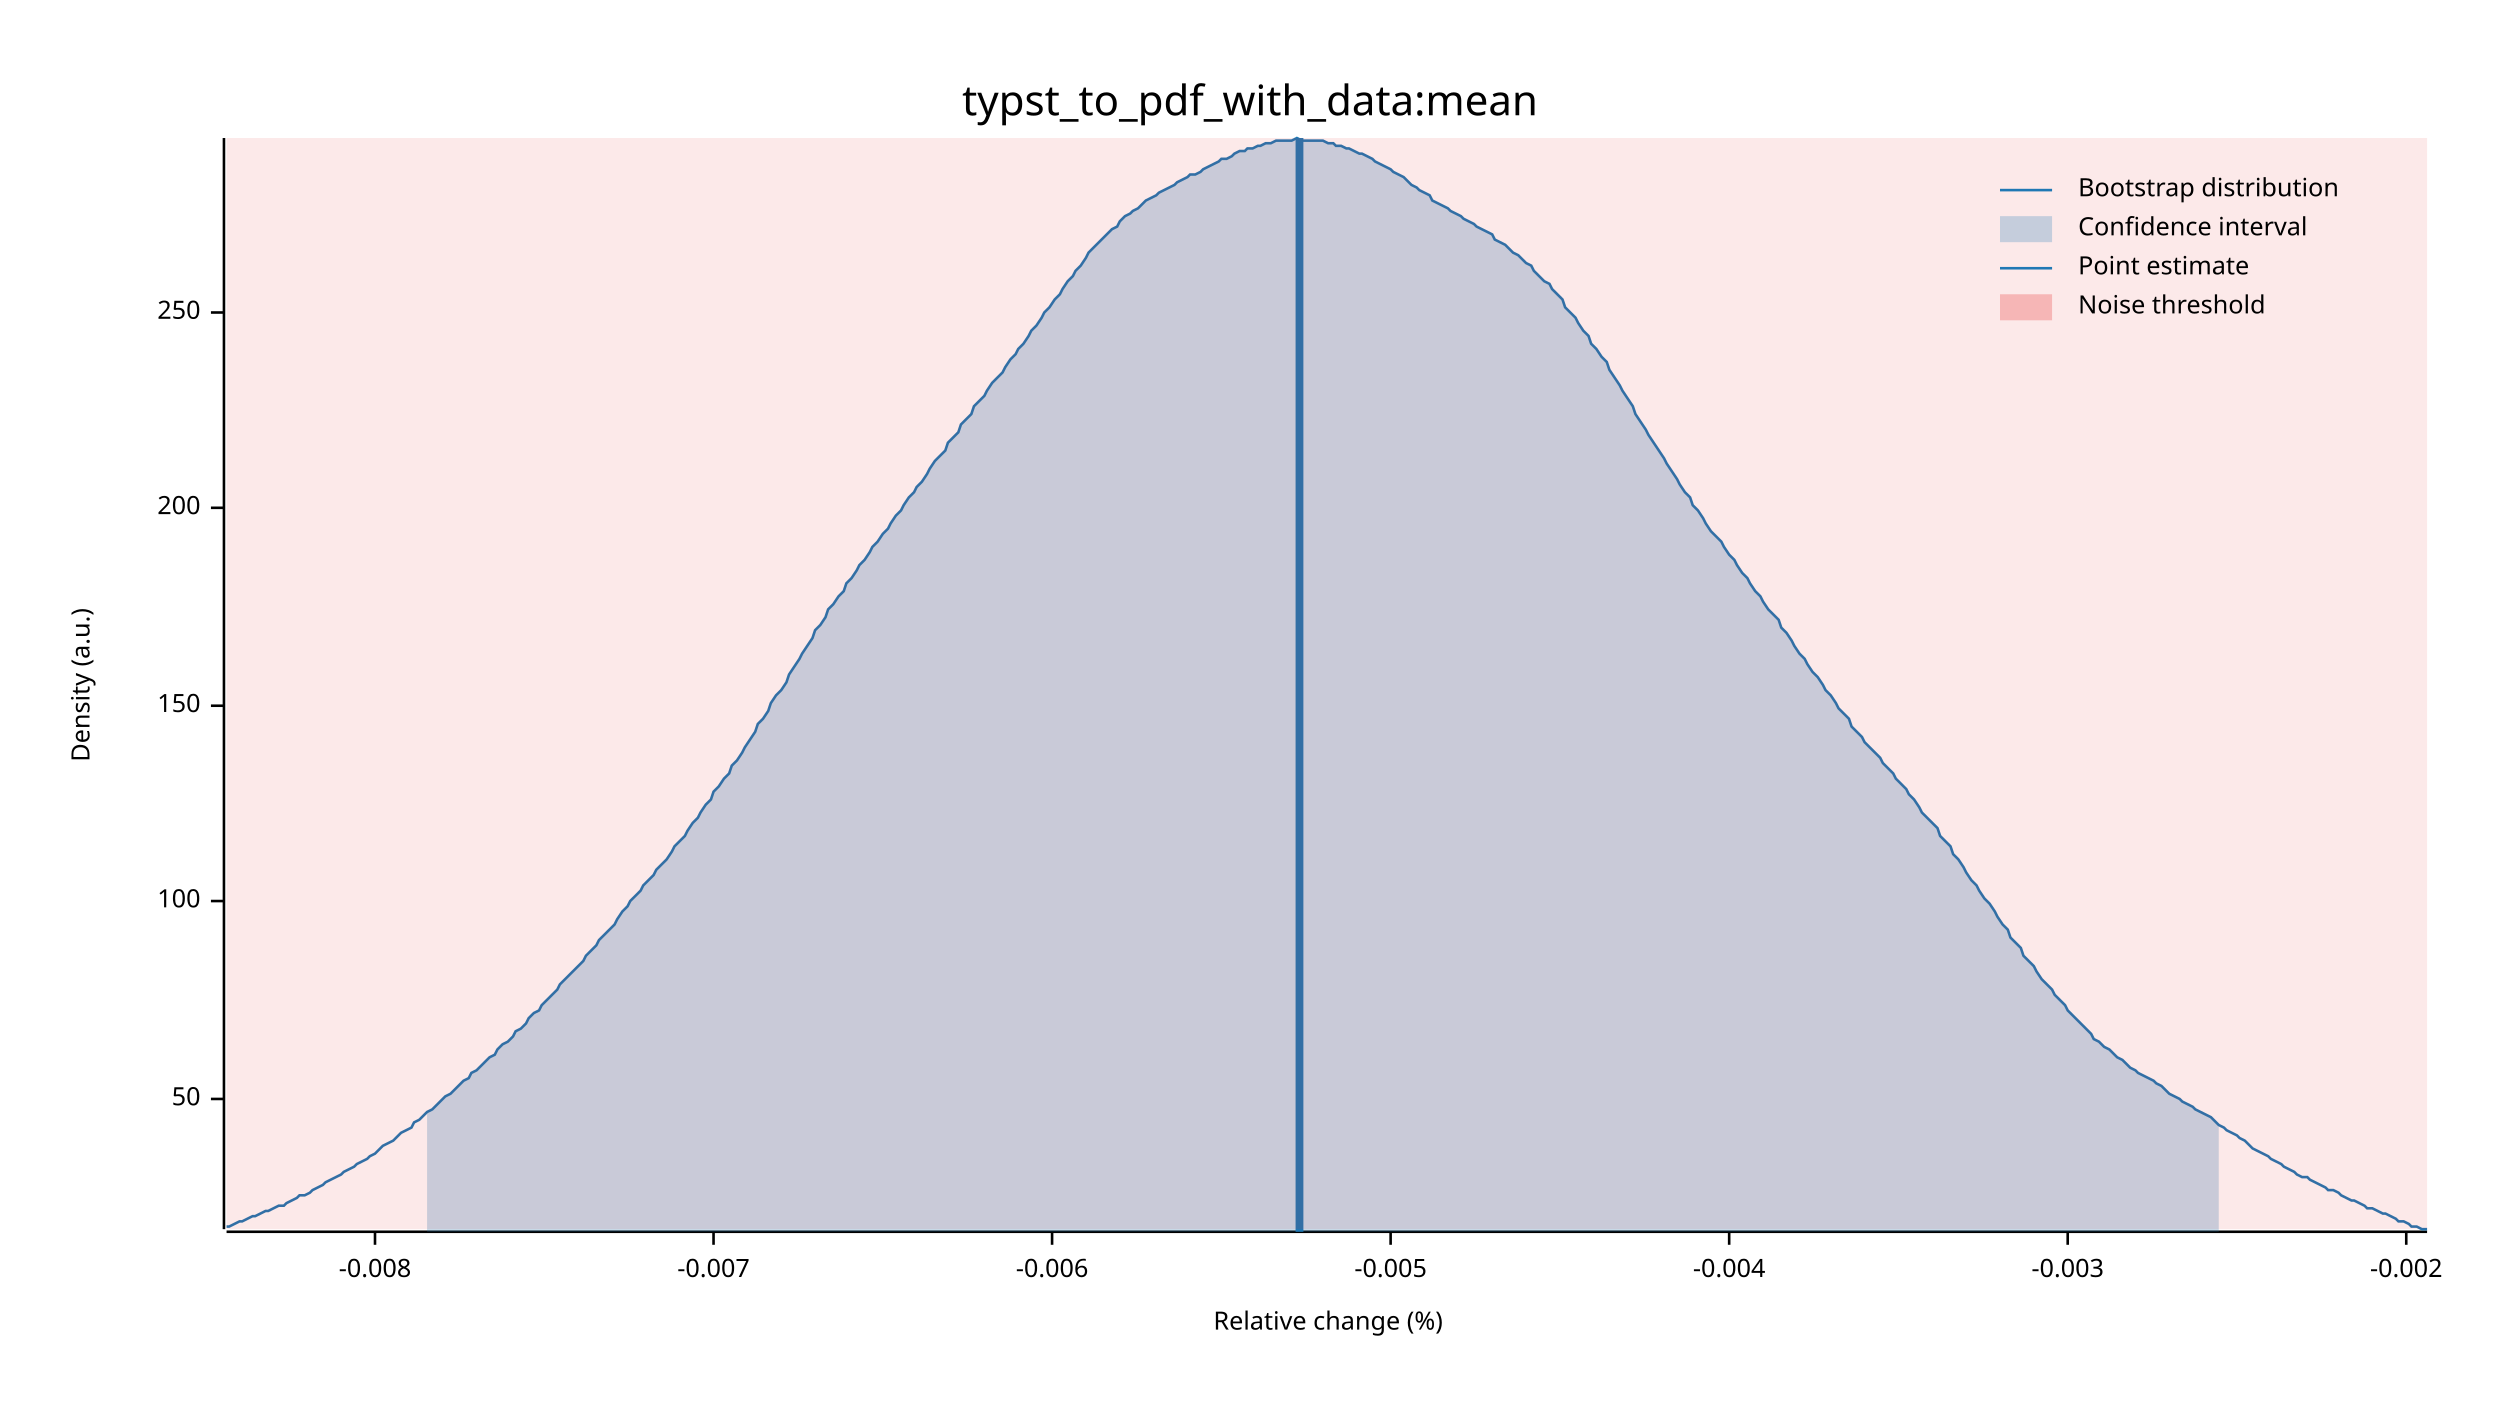
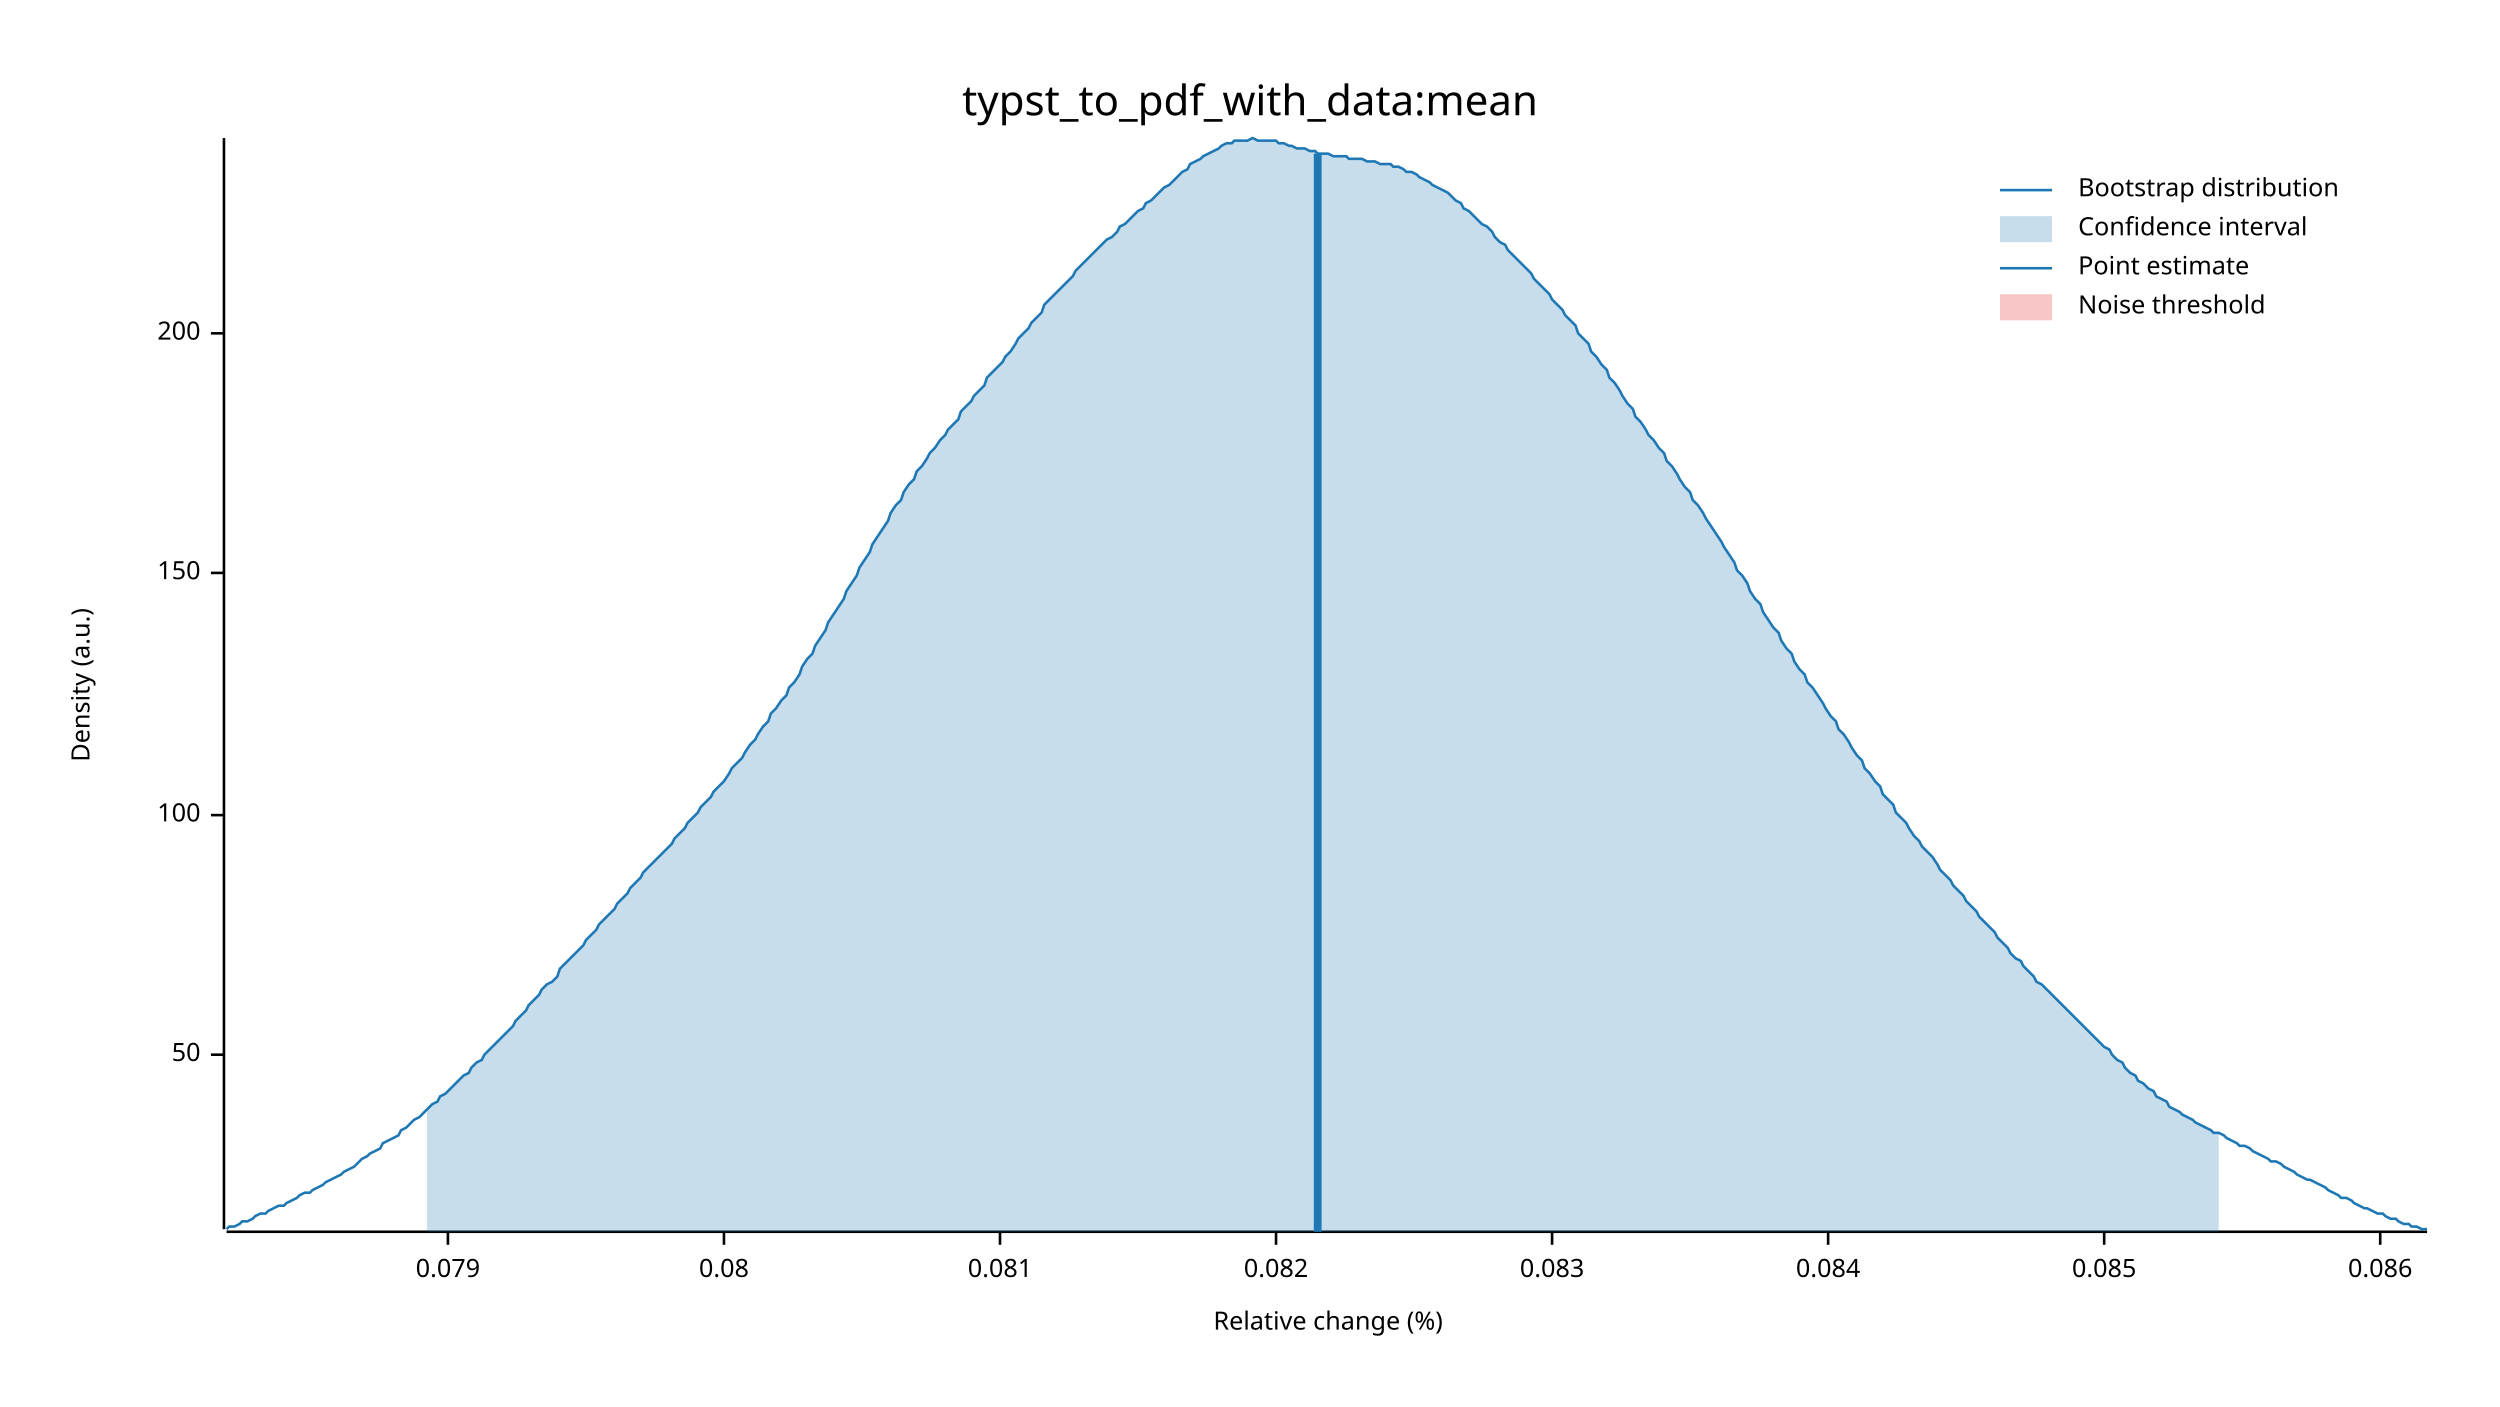
<svg xmlns="http://www.w3.org/2000/svg" width="960" height="540" viewBox="0 0 960 540">
  <text x="480" y="32" dy="0.76em" text-anchor="middle" font-family="sans-serif" font-size="16.129" opacity="1" fill="#000000">
typst_to_pdf_with_data:mean
</text>
  <text x="27" y="263" dy="0.76em" text-anchor="middle" font-family="sans-serif" font-size="9.677" opacity="1" fill="#000000" transform="rotate(270, 27, 263)">
Density (a.u.)
</text>
  <text x="510" y="513" dy="-0.5ex" text-anchor="middle" font-family="sans-serif" font-size="9.677" opacity="1" fill="#000000">
Relative change (%)
</text>
  <polyline fill="none" opacity="1" stroke="#000000" stroke-width="1" points="86,53 86,472 " />
-   <text x="77" y="422" dy="0.5ex" text-anchor="end" font-family="sans-serif" font-size="9.677" opacity="1" fill="#000000">
+   <text x="77" y="405" dy="0.5ex" text-anchor="end" font-family="sans-serif" font-size="9.677" opacity="1" fill="#000000">
50
</text>
-   <polyline fill="none" opacity="1" stroke="#000000" stroke-width="1" points="81,422 86,422 " />
-   <text x="77" y="346" dy="0.5ex" text-anchor="end" font-family="sans-serif" font-size="9.677" opacity="1" fill="#000000">
+   <polyline fill="none" opacity="1" stroke="#000000" stroke-width="1" points="81,405 86,405 " />
+   <text x="77" y="313" dy="0.5ex" text-anchor="end" font-family="sans-serif" font-size="9.677" opacity="1" fill="#000000">
100
</text>
-   <polyline fill="none" opacity="1" stroke="#000000" stroke-width="1" points="81,346 86,346 " />
-   <text x="77" y="271" dy="0.5ex" text-anchor="end" font-family="sans-serif" font-size="9.677" opacity="1" fill="#000000">
+   <polyline fill="none" opacity="1" stroke="#000000" stroke-width="1" points="81,313 86,313 " />
+   <text x="77" y="220" dy="0.5ex" text-anchor="end" font-family="sans-serif" font-size="9.677" opacity="1" fill="#000000">
150
</text>
-   <polyline fill="none" opacity="1" stroke="#000000" stroke-width="1" points="81,271 86,271 " />
-   <text x="77" y="195" dy="0.5ex" text-anchor="end" font-family="sans-serif" font-size="9.677" opacity="1" fill="#000000">
+   <polyline fill="none" opacity="1" stroke="#000000" stroke-width="1" points="81,220 86,220 " />
+   <text x="77" y="128" dy="0.5ex" text-anchor="end" font-family="sans-serif" font-size="9.677" opacity="1" fill="#000000">
200
</text>
-   <polyline fill="none" opacity="1" stroke="#000000" stroke-width="1" points="81,195 86,195 " />
-   <text x="77" y="120" dy="0.5ex" text-anchor="end" font-family="sans-serif" font-size="9.677" opacity="1" fill="#000000">
- 250
+   <polyline fill="none" opacity="1" stroke="#000000" stroke-width="1" points="81,128 86,128 " />
+   <polyline fill="none" opacity="1" stroke="#000000" stroke-width="1" points="87,473 932,473 " />
+   <text x="172" y="483" dy="0.76em" text-anchor="middle" font-family="sans-serif" font-size="9.677" opacity="1" fill="#000000">
+ 0.079
</text>
-   <polyline fill="none" opacity="1" stroke="#000000" stroke-width="1" points="81,120 86,120 " />
-   <polyline fill="none" opacity="1" stroke="#000000" stroke-width="1" points="87,473 932,473 " />
-   <text x="144" y="483" dy="0.76em" text-anchor="middle" font-family="sans-serif" font-size="9.677" opacity="1" fill="#000000">
- -0.008
+   <polyline fill="none" opacity="1" stroke="#000000" stroke-width="1" points="172,473 172,478 " />
+   <text x="278" y="483" dy="0.76em" text-anchor="middle" font-family="sans-serif" font-size="9.677" opacity="1" fill="#000000">
+ 0.08
</text>
-   <polyline fill="none" opacity="1" stroke="#000000" stroke-width="1" points="144,473 144,478 " />
-   <text x="274" y="483" dy="0.76em" text-anchor="middle" font-family="sans-serif" font-size="9.677" opacity="1" fill="#000000">
- -0.007
+   <polyline fill="none" opacity="1" stroke="#000000" stroke-width="1" points="278,473 278,478 " />
+   <text x="384" y="483" dy="0.76em" text-anchor="middle" font-family="sans-serif" font-size="9.677" opacity="1" fill="#000000">
+ 0.081
</text>
-   <polyline fill="none" opacity="1" stroke="#000000" stroke-width="1" points="274,473 274,478 " />
-   <text x="404" y="483" dy="0.76em" text-anchor="middle" font-family="sans-serif" font-size="9.677" opacity="1" fill="#000000">
- -0.006
+   <polyline fill="none" opacity="1" stroke="#000000" stroke-width="1" points="384,473 384,478 " />
+   <text x="490" y="483" dy="0.76em" text-anchor="middle" font-family="sans-serif" font-size="9.677" opacity="1" fill="#000000">
+ 0.082
</text>
-   <polyline fill="none" opacity="1" stroke="#000000" stroke-width="1" points="404,473 404,478 " />
-   <text x="534" y="483" dy="0.76em" text-anchor="middle" font-family="sans-serif" font-size="9.677" opacity="1" fill="#000000">
- -0.005
+   <polyline fill="none" opacity="1" stroke="#000000" stroke-width="1" points="490,473 490,478 " />
+   <text x="596" y="483" dy="0.76em" text-anchor="middle" font-family="sans-serif" font-size="9.677" opacity="1" fill="#000000">
+ 0.083
</text>
-   <polyline fill="none" opacity="1" stroke="#000000" stroke-width="1" points="534,473 534,478 " />
-   <text x="664" y="483" dy="0.76em" text-anchor="middle" font-family="sans-serif" font-size="9.677" opacity="1" fill="#000000">
- -0.004
+   <polyline fill="none" opacity="1" stroke="#000000" stroke-width="1" points="596,473 596,478 " />
+   <text x="702" y="483" dy="0.76em" text-anchor="middle" font-family="sans-serif" font-size="9.677" opacity="1" fill="#000000">
+ 0.084
</text>
-   <polyline fill="none" opacity="1" stroke="#000000" stroke-width="1" points="664,473 664,478 " />
-   <text x="794" y="483" dy="0.76em" text-anchor="middle" font-family="sans-serif" font-size="9.677" opacity="1" fill="#000000">
- -0.003
+   <polyline fill="none" opacity="1" stroke="#000000" stroke-width="1" points="702,473 702,478 " />
+   <text x="808" y="483" dy="0.76em" text-anchor="middle" font-family="sans-serif" font-size="9.677" opacity="1" fill="#000000">
+ 0.085
</text>
-   <polyline fill="none" opacity="1" stroke="#000000" stroke-width="1" points="794,473 794,478 " />
-   <text x="924" y="483" dy="0.76em" text-anchor="middle" font-family="sans-serif" font-size="9.677" opacity="1" fill="#000000">
- -0.002
+   <polyline fill="none" opacity="1" stroke="#000000" stroke-width="1" points="808,473 808,478 " />
+   <text x="914" y="483" dy="0.76em" text-anchor="middle" font-family="sans-serif" font-size="9.677" opacity="1" fill="#000000">
+ 0.086
</text>
-   <polyline fill="none" opacity="1" stroke="#000000" stroke-width="1" points="924,473 924,478 " />
-   <polyline fill="none" opacity="1" stroke="#1F78B4" stroke-width="1" points="87,471 88,471 90,470 92,469 93,469 95,468 97,467 98,467 100,466 102,465 103,465 105,464 107,463 109,463 110,462 112,461 114,460 115,459 117,459 119,458 120,457 122,456 124,455 125,454 127,453 129,452 131,451 132,450 134,449 136,448 137,447 139,446 141,445 142,444 144,443 146,441 147,440 149,439 151,438 153,436 154,435 156,434 158,433 159,431 161,430 163,428 164,427 166,426 168,424 169,423 171,421 173,420 175,418 176,417 178,415 180,414 181,412 183,411 185,409 186,408 188,406 190,405 191,403 193,401 195,400 197,398 198,396 200,395 202,393 203,391 205,389 207,388 208,386 210,384 212,382 214,380 215,378 217,376 219,374 220,373 222,371 224,369 225,367 227,365 229,363 230,361 232,359 234,357 236,355 237,353 239,350 241,348 242,346 244,344 246,342 247,340 249,338 251,336 252,334 254,332 256,330 258,327 259,325 261,323 263,321 264,319 266,316 268,314 269,312 271,309 273,307 274,304 276,302 278,299 280,297 281,294 283,292 285,289 286,287 288,284 290,281 291,278 293,276 295,273 296,270 298,267 300,265 302,262 303,259 305,256 307,253 308,251 310,248 312,245 313,242 315,240 317,237 318,234 320,232 322,229 324,227 325,224 327,222 329,219 330,217 332,215 334,212 335,210 337,208 339,205 341,203 342,201 344,198 346,196 347,194 349,191 351,189 352,187 354,185 356,182 357,180 359,177 361,175 363,173 364,170 366,168 368,166 369,163 371,161 373,159 374,156 376,154 378,152 379,150 381,147 383,145 385,143 386,141 388,138 390,136 391,134 393,132 395,129 396,127 398,125 400,122 401,120 403,118 405,115 407,113 408,111 410,108 412,106 413,104 415,102 417,99 418,97 420,95 422,93 423,92 425,90 427,88 429,87 430,85 432,83 434,82 435,81 437,80 439,78 440,77 442,76 444,75 445,74 447,73 449,72 451,71 452,70 454,69 456,68 457,67 459,67 461,66 462,65 464,64 466,63 468,62 469,61 471,61 473,60 474,59 476,58 478,58 479,57 481,57 483,56 484,56 486,55 488,55 490,54 491,54 493,54 495,54 496,54 498,53 500,54 501,54 503,54 505,54 506,54 508,54 510,55 512,55 513,56 515,56 517,57 518,57 520,58 522,59 523,59 525,60 527,61 528,62 530,63 532,64 534,65 535,66 537,67 539,68 540,69 542,71 544,72 545,73 547,74 549,75 550,77 552,78 554,79 556,80 557,81 559,82 561,83 562,84 564,85 566,86 567,87 569,88 571,89 573,90 574,92 576,93 578,94 579,95 581,97 583,98 584,99 586,101 588,102 589,104 591,106 593,108 595,109 596,111 598,113 600,115 601,118 603,120 605,122 606,124 608,127 610,129 611,132 613,134 615,137 617,139 618,142 620,145 622,148 623,150 625,153 627,156 628,159 630,162 632,165 633,167 635,170 637,173 639,176 640,178 642,181 644,184 645,186 647,189 649,191 650,194 652,196 654,199 655,201 657,204 659,206 661,208 662,210 664,213 666,215 667,217 669,220 671,222 672,224 674,227 676,229 677,231 679,234 681,236 683,238 684,241 686,243 688,246 689,248 691,251 693,253 694,255 696,258 698,260 700,263 701,265 703,267 705,270 706,272 708,274 710,276 711,279 713,281 715,283 716,285 718,287 720,289 722,291 723,293 725,295 727,297 728,299 730,301 732,303 733,305 735,307 737,310 738,312 740,314 742,316 744,318 745,321 747,323 749,325 750,328 752,330 754,333 755,335 757,338 759,340 760,342 762,345 764,347 766,350 767,352 769,355 771,357 772,360 774,362 776,364 777,367 779,369 781,371 782,373 784,376 786,378 788,380 789,382 791,384 793,386 794,388 796,390 798,392 799,393 801,395 803,397 804,399 806,400 808,402 810,403 811,404 813,406 815,407 816,408 818,410 820,411 821,412 823,413 825,414 827,415 828,416 830,417 832,419 833,420 835,421 837,422 838,423 840,424 842,425 843,426 845,427 847,428 849,429 850,430 852,432 854,433 855,434 857,435 859,436 860,437 862,438 864,440 865,441 867,442 869,443 871,444 872,445 874,446 876,447 877,448 879,449 881,450 882,451 884,452 886,452 887,453 889,454 891,455 893,456 894,457 896,457 898,458 899,459 901,460 903,461 904,461 906,462 908,463 909,464 911,464 913,465 915,466 916,466 918,467 920,468 921,469 923,469 925,470 926,471 928,471 930,472 932,472 " />
-   <polygon opacity="0.25" fill="#1F78B4" points="164,427 166,426 168,424 169,423 171,421 173,420 175,418 176,417 178,415 180,414 181,412 183,411 185,409 186,408 188,406 190,405 191,403 193,401 195,400 197,398 198,396 200,395 202,393 203,391 205,389 207,388 208,386 210,384 212,382 214,380 215,378 217,376 219,374 220,373 222,371 224,369 225,367 227,365 229,363 230,361 232,359 234,357 236,355 237,353 239,350 241,348 242,346 244,344 246,342 247,340 249,338 251,336 252,334 254,332 256,330 258,327 259,325 261,323 263,321 264,319 266,316 268,314 269,312 271,309 273,307 274,304 276,302 278,299 280,297 281,294 283,292 285,289 286,287 288,284 290,281 291,278 293,276 295,273 296,270 298,267 300,265 302,262 303,259 305,256 307,253 308,251 310,248 312,245 313,242 315,240 317,237 318,234 320,232 322,229 324,227 325,224 327,222 329,219 330,217 332,215 334,212 335,210 337,208 339,205 341,203 342,201 344,198 346,196 347,194 349,191 351,189 352,187 354,185 356,182 357,180 359,177 361,175 363,173 364,170 366,168 368,166 369,163 371,161 373,159 374,156 376,154 378,152 379,150 381,147 383,145 385,143 386,141 388,138 390,136 391,134 393,132 395,129 396,127 398,125 400,122 401,120 403,118 405,115 407,113 408,111 410,108 412,106 413,104 415,102 417,99 418,97 420,95 422,93 423,92 425,90 427,88 429,87 430,85 432,83 434,82 435,81 437,80 439,78 440,77 442,76 444,75 445,74 447,73 449,72 451,71 452,70 454,69 456,68 457,67 459,67 461,66 462,65 464,64 466,63 468,62 469,61 471,61 473,60 474,59 476,58 478,58 479,57 481,57 483,56 484,56 486,55 488,55 490,54 491,54 493,54 495,54 496,54 498,53 500,54 501,54 503,54 505,54 506,54 508,54 510,55 512,55 513,56 515,56 517,57 518,57 520,58 522,59 523,59 525,60 527,61 528,62 530,63 532,64 534,65 535,66 537,67 539,68 540,69 542,71 544,72 545,73 547,74 549,75 550,77 552,78 554,79 556,80 557,81 559,82 561,83 562,84 564,85 566,86 567,87 569,88 571,89 573,90 574,92 576,93 578,94 579,95 581,97 583,98 584,99 586,101 588,102 589,104 591,106 593,108 595,109 596,111 598,113 600,115 601,118 603,120 605,122 606,124 608,127 610,129 611,132 613,134 615,137 617,139 618,142 620,145 622,148 623,150 625,153 627,156 628,159 630,162 632,165 633,167 635,170 637,173 639,176 640,178 642,181 644,184 645,186 647,189 649,191 650,194 652,196 654,199 655,201 657,204 659,206 661,208 662,210 664,213 666,215 667,217 669,220 671,222 672,224 674,227 676,229 677,231 679,234 681,236 683,238 684,241 686,243 688,246 689,248 691,251 693,253 694,255 696,258 698,260 700,263 701,265 703,267 705,270 706,272 708,274 710,276 711,279 713,281 715,283 716,285 718,287 720,289 722,291 723,293 725,295 727,297 728,299 730,301 732,303 733,305 735,307 737,310 738,312 740,314 742,316 744,318 745,321 747,323 749,325 750,328 752,330 754,333 755,335 757,338 759,340 760,342 762,345 764,347 766,350 767,352 769,355 771,357 772,360 774,362 776,364 777,367 779,369 781,371 782,373 784,376 786,378 788,380 789,382 791,384 793,386 794,388 796,390 798,392 799,393 801,395 803,397 804,399 806,400 808,402 810,403 811,404 813,406 815,407 816,408 818,410 820,411 821,412 823,413 825,414 827,415 828,416 830,417 832,419 833,420 835,421 837,422 838,423 840,424 842,425 843,426 845,427 847,428 849,429 850,430 852,432 852,473 164,473 " />
-   <polyline fill="none" opacity="1" stroke="#1F78B4" stroke-width="3" points="499,473 499,53 " />
-   <rect x="87" y="53" width="845" height="419" opacity="0.1" fill="#E31A1C" stroke="none" />
+   <polyline fill="none" opacity="1" stroke="#000000" stroke-width="1" points="914,473 914,478 " />
+   <polyline fill="none" opacity="1" stroke="#1F78B4" stroke-width="1" points="87,472 88,471 90,471 92,470 93,469 95,469 97,468 98,467 100,466 102,466 103,465 105,464 107,463 109,463 110,462 112,461 114,460 115,459 117,458 119,458 120,457 122,456 124,455 125,454 127,453 129,452 131,451 132,450 134,449 136,448 137,447 139,445 141,444 142,443 144,442 146,441 147,439 149,438 151,437 153,436 154,434 156,433 158,431 159,430 161,429 163,427 164,426 166,424 168,423 169,421 171,420 173,418 175,416 176,415 178,413 180,412 181,410 183,408 185,407 186,405 188,403 190,401 191,400 193,398 195,396 197,394 198,392 200,390 202,388 203,386 205,384 207,382 208,380 210,378 212,377 214,375 215,372 217,370 219,368 220,367 222,365 224,363 225,361 227,359 229,357 230,355 232,353 234,351 236,349 237,347 239,345 241,343 242,341 244,339 246,337 247,335 249,333 251,331 252,330 254,328 256,326 258,324 259,322 261,320 263,318 264,316 266,314 268,312 269,310 271,308 273,306 274,304 276,302 278,300 280,297 281,295 283,293 285,291 286,289 288,286 290,284 291,282 293,279 295,277 296,274 298,272 300,269 302,267 303,264 305,262 307,259 308,256 310,253 312,251 313,248 315,245 317,242 318,239 320,236 322,233 324,230 325,227 327,224 329,221 330,218 332,215 334,212 335,209 337,206 339,203 341,200 342,197 344,194 346,192 347,189 349,186 351,184 352,181 354,179 356,176 357,174 359,172 361,169 363,167 364,165 366,163 368,161 369,158 371,156 373,154 374,152 376,150 378,148 379,145 381,143 383,141 385,139 386,137 388,135 390,132 391,130 393,128 395,126 396,124 398,122 400,120 401,117 403,115 405,113 407,111 408,110 410,108 412,106 413,104 415,102 417,100 418,99 420,97 422,95 423,94 425,92 427,91 429,89 430,87 432,86 434,84 435,83 437,81 439,80 440,78 442,77 444,75 445,74 447,72 449,71 451,69 452,68 454,66 456,65 457,63 459,62 461,61 462,60 464,59 466,58 468,57 469,56 471,55 473,55 474,54 476,54 478,54 479,54 481,53 483,54 484,54 486,54 488,54 490,54 491,55 493,55 495,56 496,56 498,57 500,57 501,57 503,58 505,58 506,59 508,59 510,59 512,60 513,60 515,60 517,60 518,61 520,61 522,61 523,61 525,62 527,62 528,62 530,63 532,63 534,63 535,64 537,64 539,65 540,66 542,66 544,67 545,68 547,69 549,70 550,71 552,72 554,73 556,74 557,75 559,77 561,78 562,80 564,81 566,83 567,84 569,86 571,87 573,89 574,91 576,93 578,94 579,96 581,98 583,100 584,101 586,103 588,105 589,107 591,109 593,111 595,113 596,115 598,117 600,119 601,121 603,123 605,125 606,128 608,130 610,132 611,135 613,137 615,140 617,142 618,145 620,147 622,150 623,152 625,155 627,157 628,160 630,162 632,165 633,167 635,169 637,172 639,174 640,177 642,179 644,182 645,184 647,187 649,189 650,192 652,194 654,197 655,199 657,202 659,205 661,208 662,210 664,213 666,216 667,219 669,221 671,224 672,227 674,230 676,232 677,235 679,238 681,241 683,243 684,246 686,249 688,251 689,254 691,257 693,259 694,262 696,264 698,267 700,270 701,272 703,275 705,277 706,280 708,282 710,285 711,287 713,290 715,292 716,295 718,297 720,300 722,302 723,305 725,307 727,309 728,312 730,314 732,316 733,318 735,321 737,323 738,325 740,327 742,329 744,332 745,334 747,336 749,338 750,340 752,342 754,344 755,346 757,348 759,350 760,352 762,354 764,356 766,358 767,360 769,362 771,364 772,366 774,368 776,369 777,371 779,373 781,375 782,377 784,378 786,380 788,382 789,383 791,385 793,387 794,388 796,390 798,392 799,393 801,395 803,397 804,398 806,400 808,402 810,403 811,405 813,407 815,408 816,410 818,412 820,413 821,415 823,416 825,418 827,419 828,421 830,422 832,423 833,425 835,426 837,427 838,428 840,429 842,430 843,431 845,432 847,433 849,434 850,435 852,435 854,436 855,437 857,438 859,439 860,440 862,440 864,441 865,442 867,443 869,444 871,445 872,446 874,446 876,447 877,448 879,449 881,450 882,451 884,452 886,453 887,453 889,454 891,455 893,456 894,457 896,458 898,459 899,460 901,460 903,461 904,462 906,463 908,464 909,464 911,465 913,466 915,466 916,467 918,468 920,468 921,469 923,470 925,470 926,471 928,471 930,472 932,472 " />
+   <polygon opacity="0.25" fill="#1F78B4" points="164,426 166,424 168,423 169,421 171,420 173,418 175,416 176,415 178,413 180,412 181,410 183,408 185,407 186,405 188,403 190,401 191,400 193,398 195,396 197,394 198,392 200,390 202,388 203,386 205,384 207,382 208,380 210,378 212,377 214,375 215,372 217,370 219,368 220,367 222,365 224,363 225,361 227,359 229,357 230,355 232,353 234,351 236,349 237,347 239,345 241,343 242,341 244,339 246,337 247,335 249,333 251,331 252,330 254,328 256,326 258,324 259,322 261,320 263,318 264,316 266,314 268,312 269,310 271,308 273,306 274,304 276,302 278,300 280,297 281,295 283,293 285,291 286,289 288,286 290,284 291,282 293,279 295,277 296,274 298,272 300,269 302,267 303,264 305,262 307,259 308,256 310,253 312,251 313,248 315,245 317,242 318,239 320,236 322,233 324,230 325,227 327,224 329,221 330,218 332,215 334,212 335,209 337,206 339,203 341,200 342,197 344,194 346,192 347,189 349,186 351,184 352,181 354,179 356,176 357,174 359,172 361,169 363,167 364,165 366,163 368,161 369,158 371,156 373,154 374,152 376,150 378,148 379,145 381,143 383,141 385,139 386,137 388,135 390,132 391,130 393,128 395,126 396,124 398,122 400,120 401,117 403,115 405,113 407,111 408,110 410,108 412,106 413,104 415,102 417,100 418,99 420,97 422,95 423,94 425,92 427,91 429,89 430,87 432,86 434,84 435,83 437,81 439,80 440,78 442,77 444,75 445,74 447,72 449,71 451,69 452,68 454,66 456,65 457,63 459,62 461,61 462,60 464,59 466,58 468,57 469,56 471,55 473,55 474,54 476,54 478,54 479,54 481,53 483,54 484,54 486,54 488,54 490,54 491,55 493,55 495,56 496,56 498,57 500,57 501,57 503,58 505,58 506,59 508,59 510,59 512,60 513,60 515,60 517,60 518,61 520,61 522,61 523,61 525,62 527,62 528,62 530,63 532,63 534,63 535,64 537,64 539,65 540,66 542,66 544,67 545,68 547,69 549,70 550,71 552,72 554,73 556,74 557,75 559,77 561,78 562,80 564,81 566,83 567,84 569,86 571,87 573,89 574,91 576,93 578,94 579,96 581,98 583,100 584,101 586,103 588,105 589,107 591,109 593,111 595,113 596,115 598,117 600,119 601,121 603,123 605,125 606,128 608,130 610,132 611,135 613,137 615,140 617,142 618,145 620,147 622,150 623,152 625,155 627,157 628,160 630,162 632,165 633,167 635,169 637,172 639,174 640,177 642,179 644,182 645,184 647,187 649,189 650,192 652,194 654,197 655,199 657,202 659,205 661,208 662,210 664,213 666,216 667,219 669,221 671,224 672,227 674,230 676,232 677,235 679,238 681,241 683,243 684,246 686,249 688,251 689,254 691,257 693,259 694,262 696,264 698,267 700,270 701,272 703,275 705,277 706,280 708,282 710,285 711,287 713,290 715,292 716,295 718,297 720,300 722,302 723,305 725,307 727,309 728,312 730,314 732,316 733,318 735,321 737,323 738,325 740,327 742,329 744,332 745,334 747,336 749,338 750,340 752,342 754,344 755,346 757,348 759,350 760,352 762,354 764,356 766,358 767,360 769,362 771,364 772,366 774,368 776,369 777,371 779,373 781,375 782,377 784,378 786,380 788,382 789,383 791,385 793,387 794,388 796,390 798,392 799,393 801,395 803,397 804,398 806,400 808,402 810,403 811,405 813,407 815,408 816,410 818,412 820,413 821,415 823,416 825,418 827,419 828,421 830,422 832,423 833,425 835,426 837,427 838,428 840,429 842,430 843,431 845,432 847,433 849,434 850,435 852,435 852,473 164,473 " />
+   <polyline fill="none" opacity="1" stroke="#1F78B4" stroke-width="3" points="506,473 506,59 " />
+   <rect x="509" y="53" width="0" height="419" opacity="0.1" fill="#E31A1C" stroke="none" />
  <text x="798" y="68" dy="0.76em" text-anchor="start" font-family="sans-serif" font-size="9.677" opacity="1" fill="#000000">
Bootstrap distribution
</text>
  <text x="798" y="83" dy="0.76em" text-anchor="start" font-family="sans-serif" font-size="9.677" opacity="1" fill="#000000">
Confidence interval
</text>
  <text x="798" y="98" dy="0.76em" text-anchor="start" font-family="sans-serif" font-size="9.677" opacity="1" fill="#000000">
Point estimate
</text>
  <text x="798" y="113" dy="0.76em" text-anchor="start" font-family="sans-serif" font-size="9.677" opacity="1" fill="#000000">
Noise threshold
</text>
  <polyline fill="none" opacity="1" stroke="#1F78B4" stroke-width="1" points="768,73 788,73 " />
  <rect x="768" y="83" width="20" height="10" opacity="0.25" fill="#1F78B4" stroke="none" />
  <polyline fill="none" opacity="1" stroke="#1F78B4" stroke-width="1" points="768,103 788,103 " />
  <rect x="768" y="113" width="20" height="10" opacity="0.25" fill="#E31A1C" stroke="none" />
</svg>
